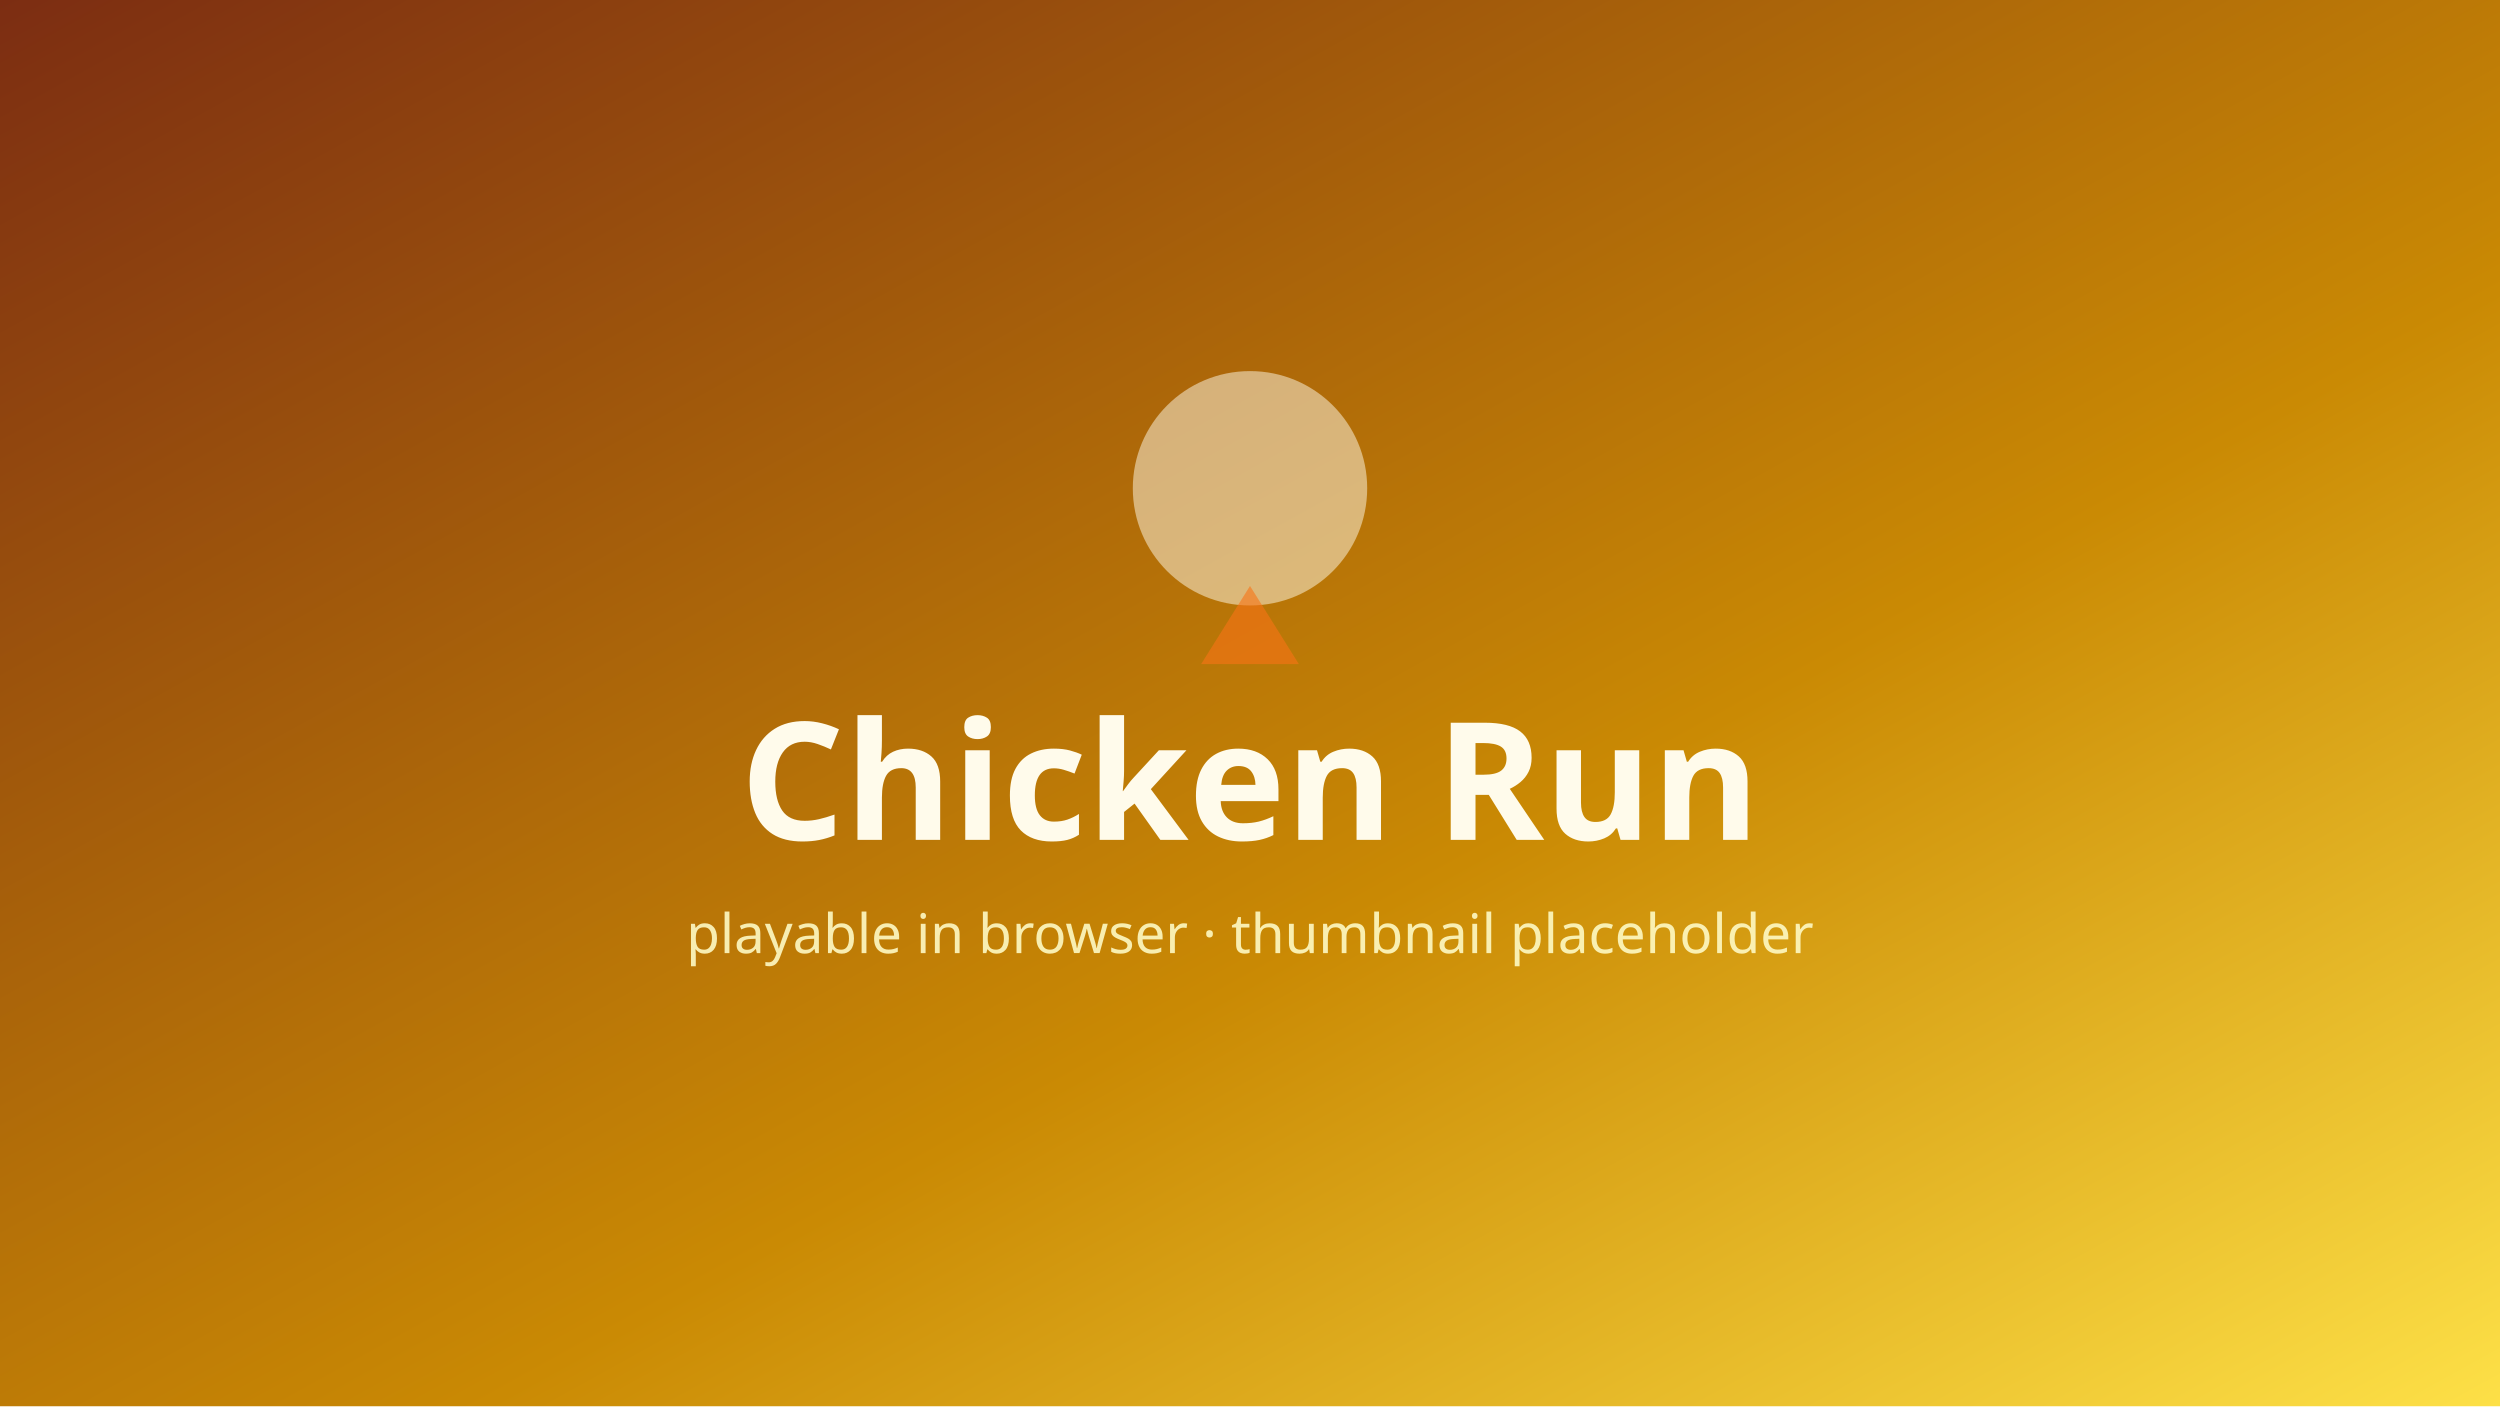
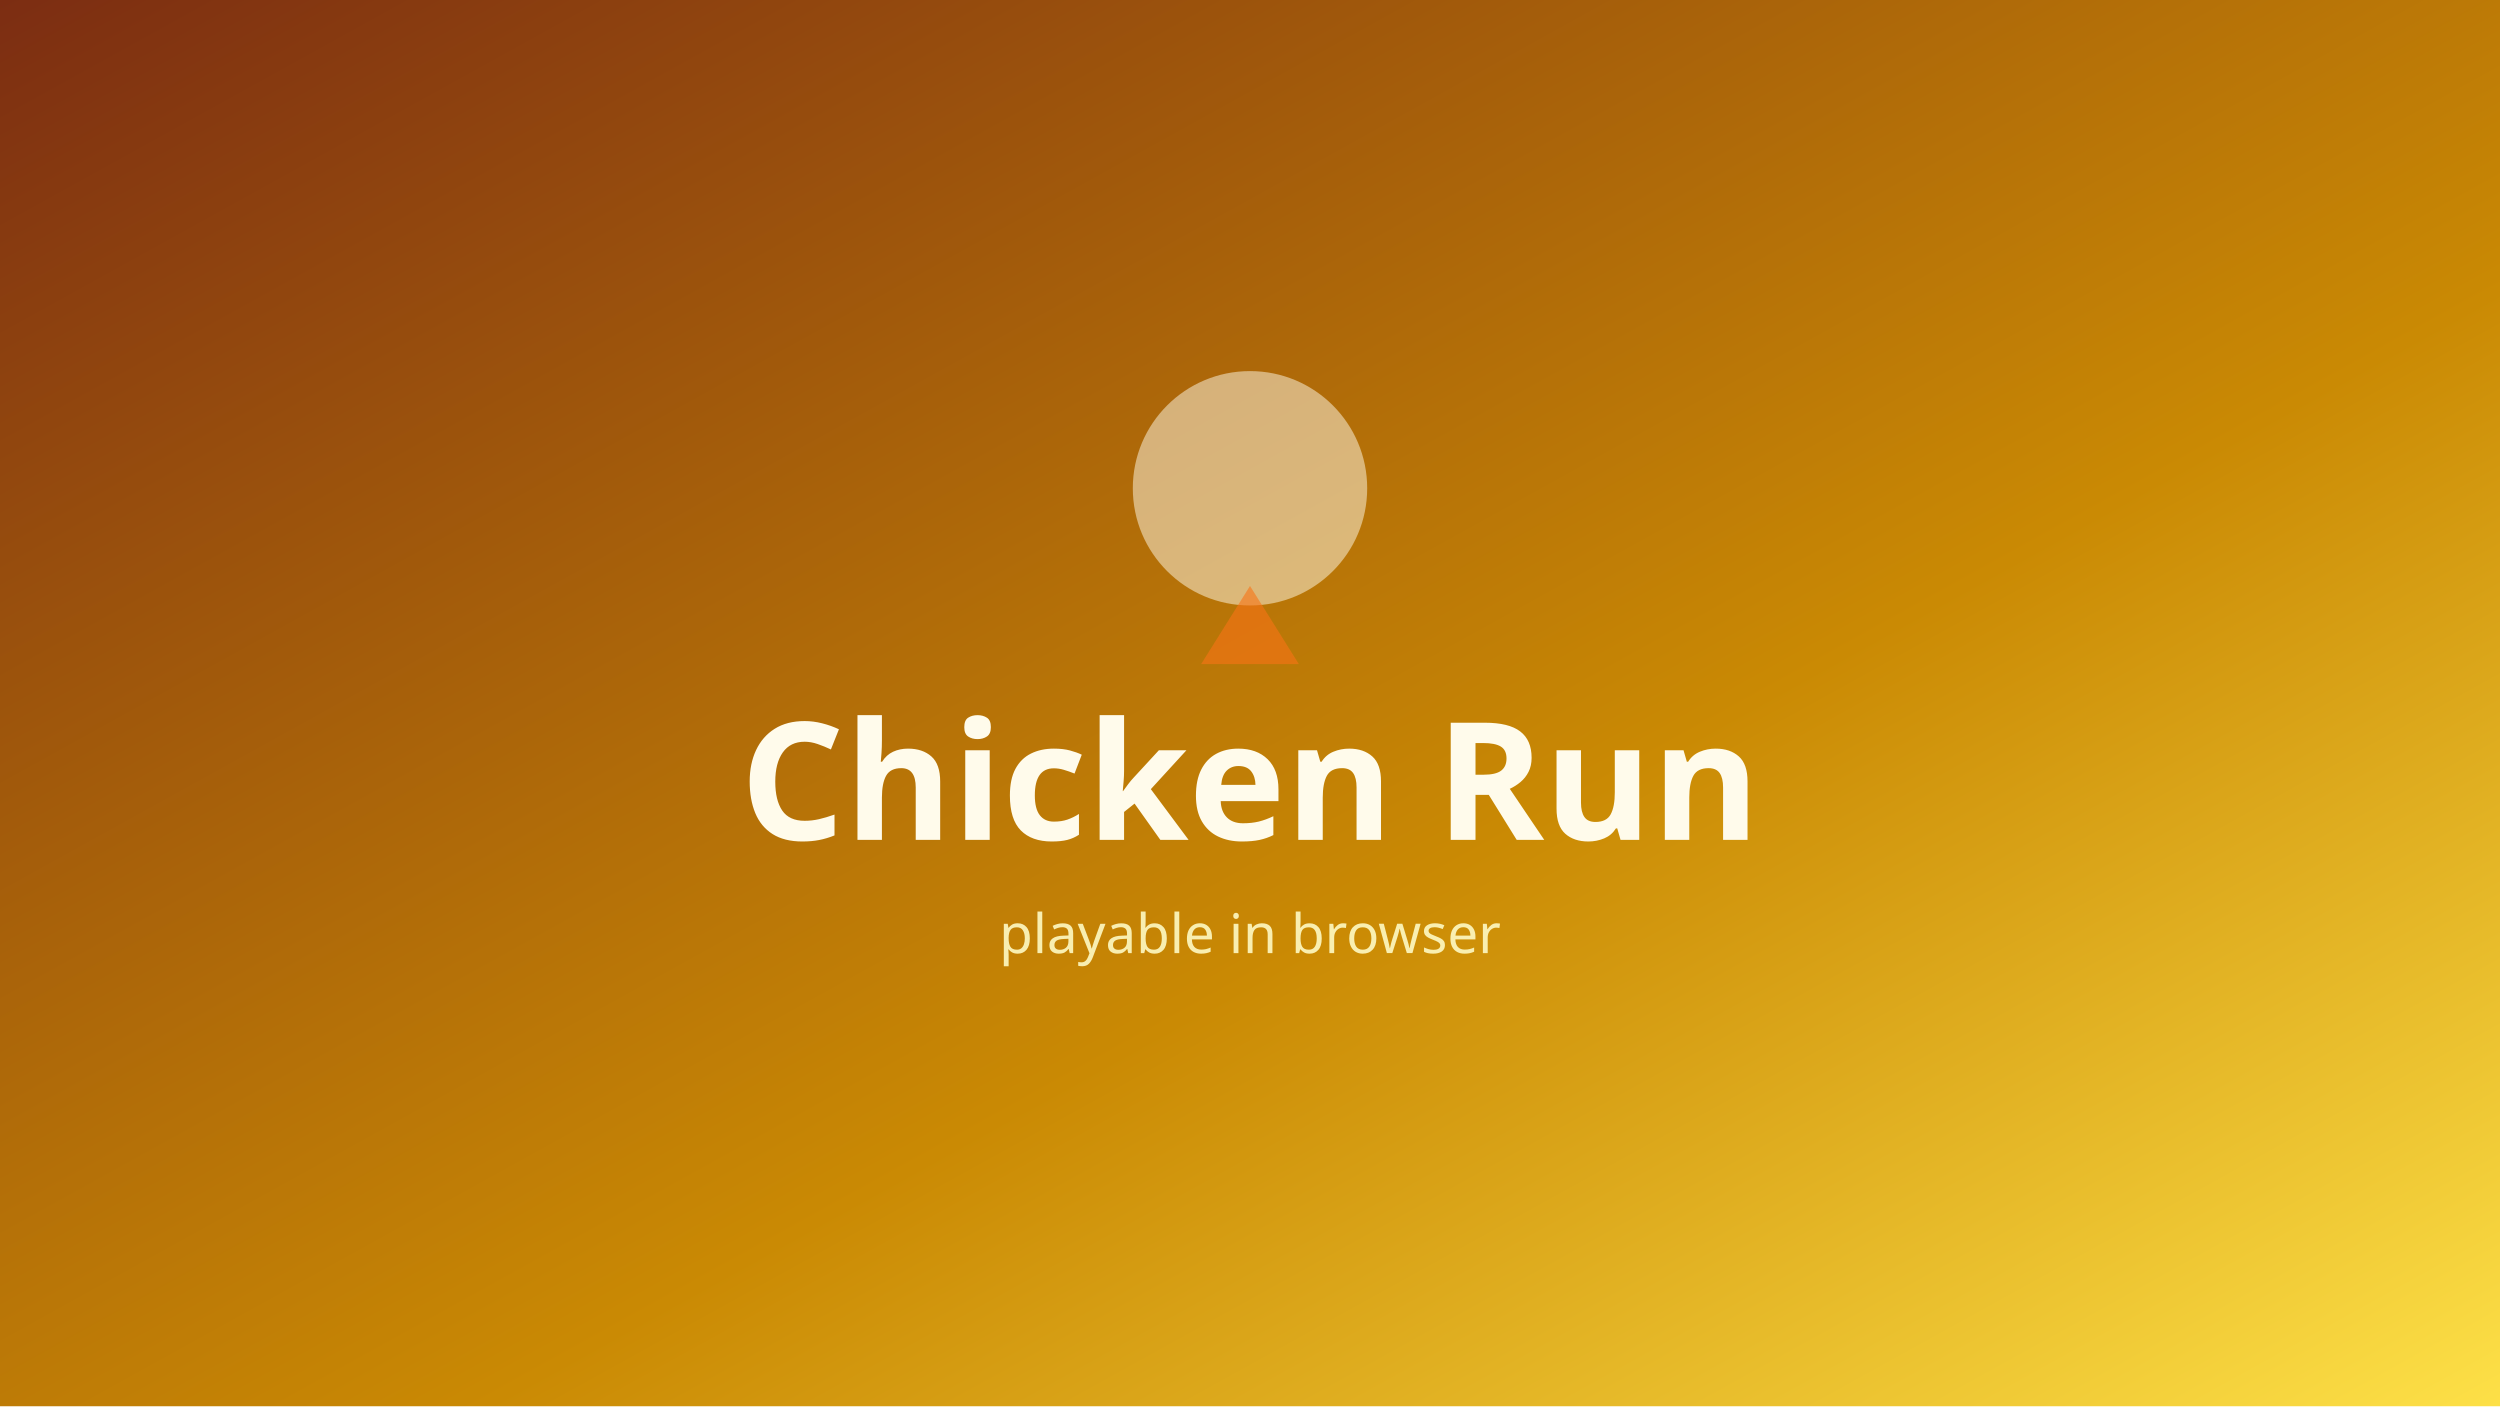
<svg xmlns="http://www.w3.org/2000/svg" viewBox="0 0 1280 720" width="1280" height="720" role="img" aria-label="Chicken Run placeholder">
  <defs>
    <linearGradient id="g" x1="0" y1="0" x2="1" y2="1">
      <stop offset="0" stop-color="#7c2d12" />
      <stop offset="0.6" stop-color="#ca8a04" />
      <stop offset="1" stop-color="#fde047" />
    </linearGradient>
  </defs>
  <rect width="1280" height="720" fill="url(#g)" />
  <circle cx="640" cy="250" r="60" fill="#fffbeb" opacity="0.5" />
  <polygon points="640,300 615,340 665,340" fill="#f97316" opacity="0.6" />
  <text x="640" y="430" text-anchor="middle" font-family="system-ui, sans-serif" font-size="84" font-weight="700" fill="#fffbeb">Chicken Run</text>
-   <text x="640" y="488" text-anchor="middle" font-family="system-ui, sans-serif" font-size="28" fill="#fef9c3" opacity="0.9">playable in browser · thumbnail placeholder</text>
+   <text x="640" y="488" text-anchor="middle" font-family="system-ui, sans-serif" font-size="28" fill="#fef9c3" opacity="0.9">playable in browser</text>
</svg>
